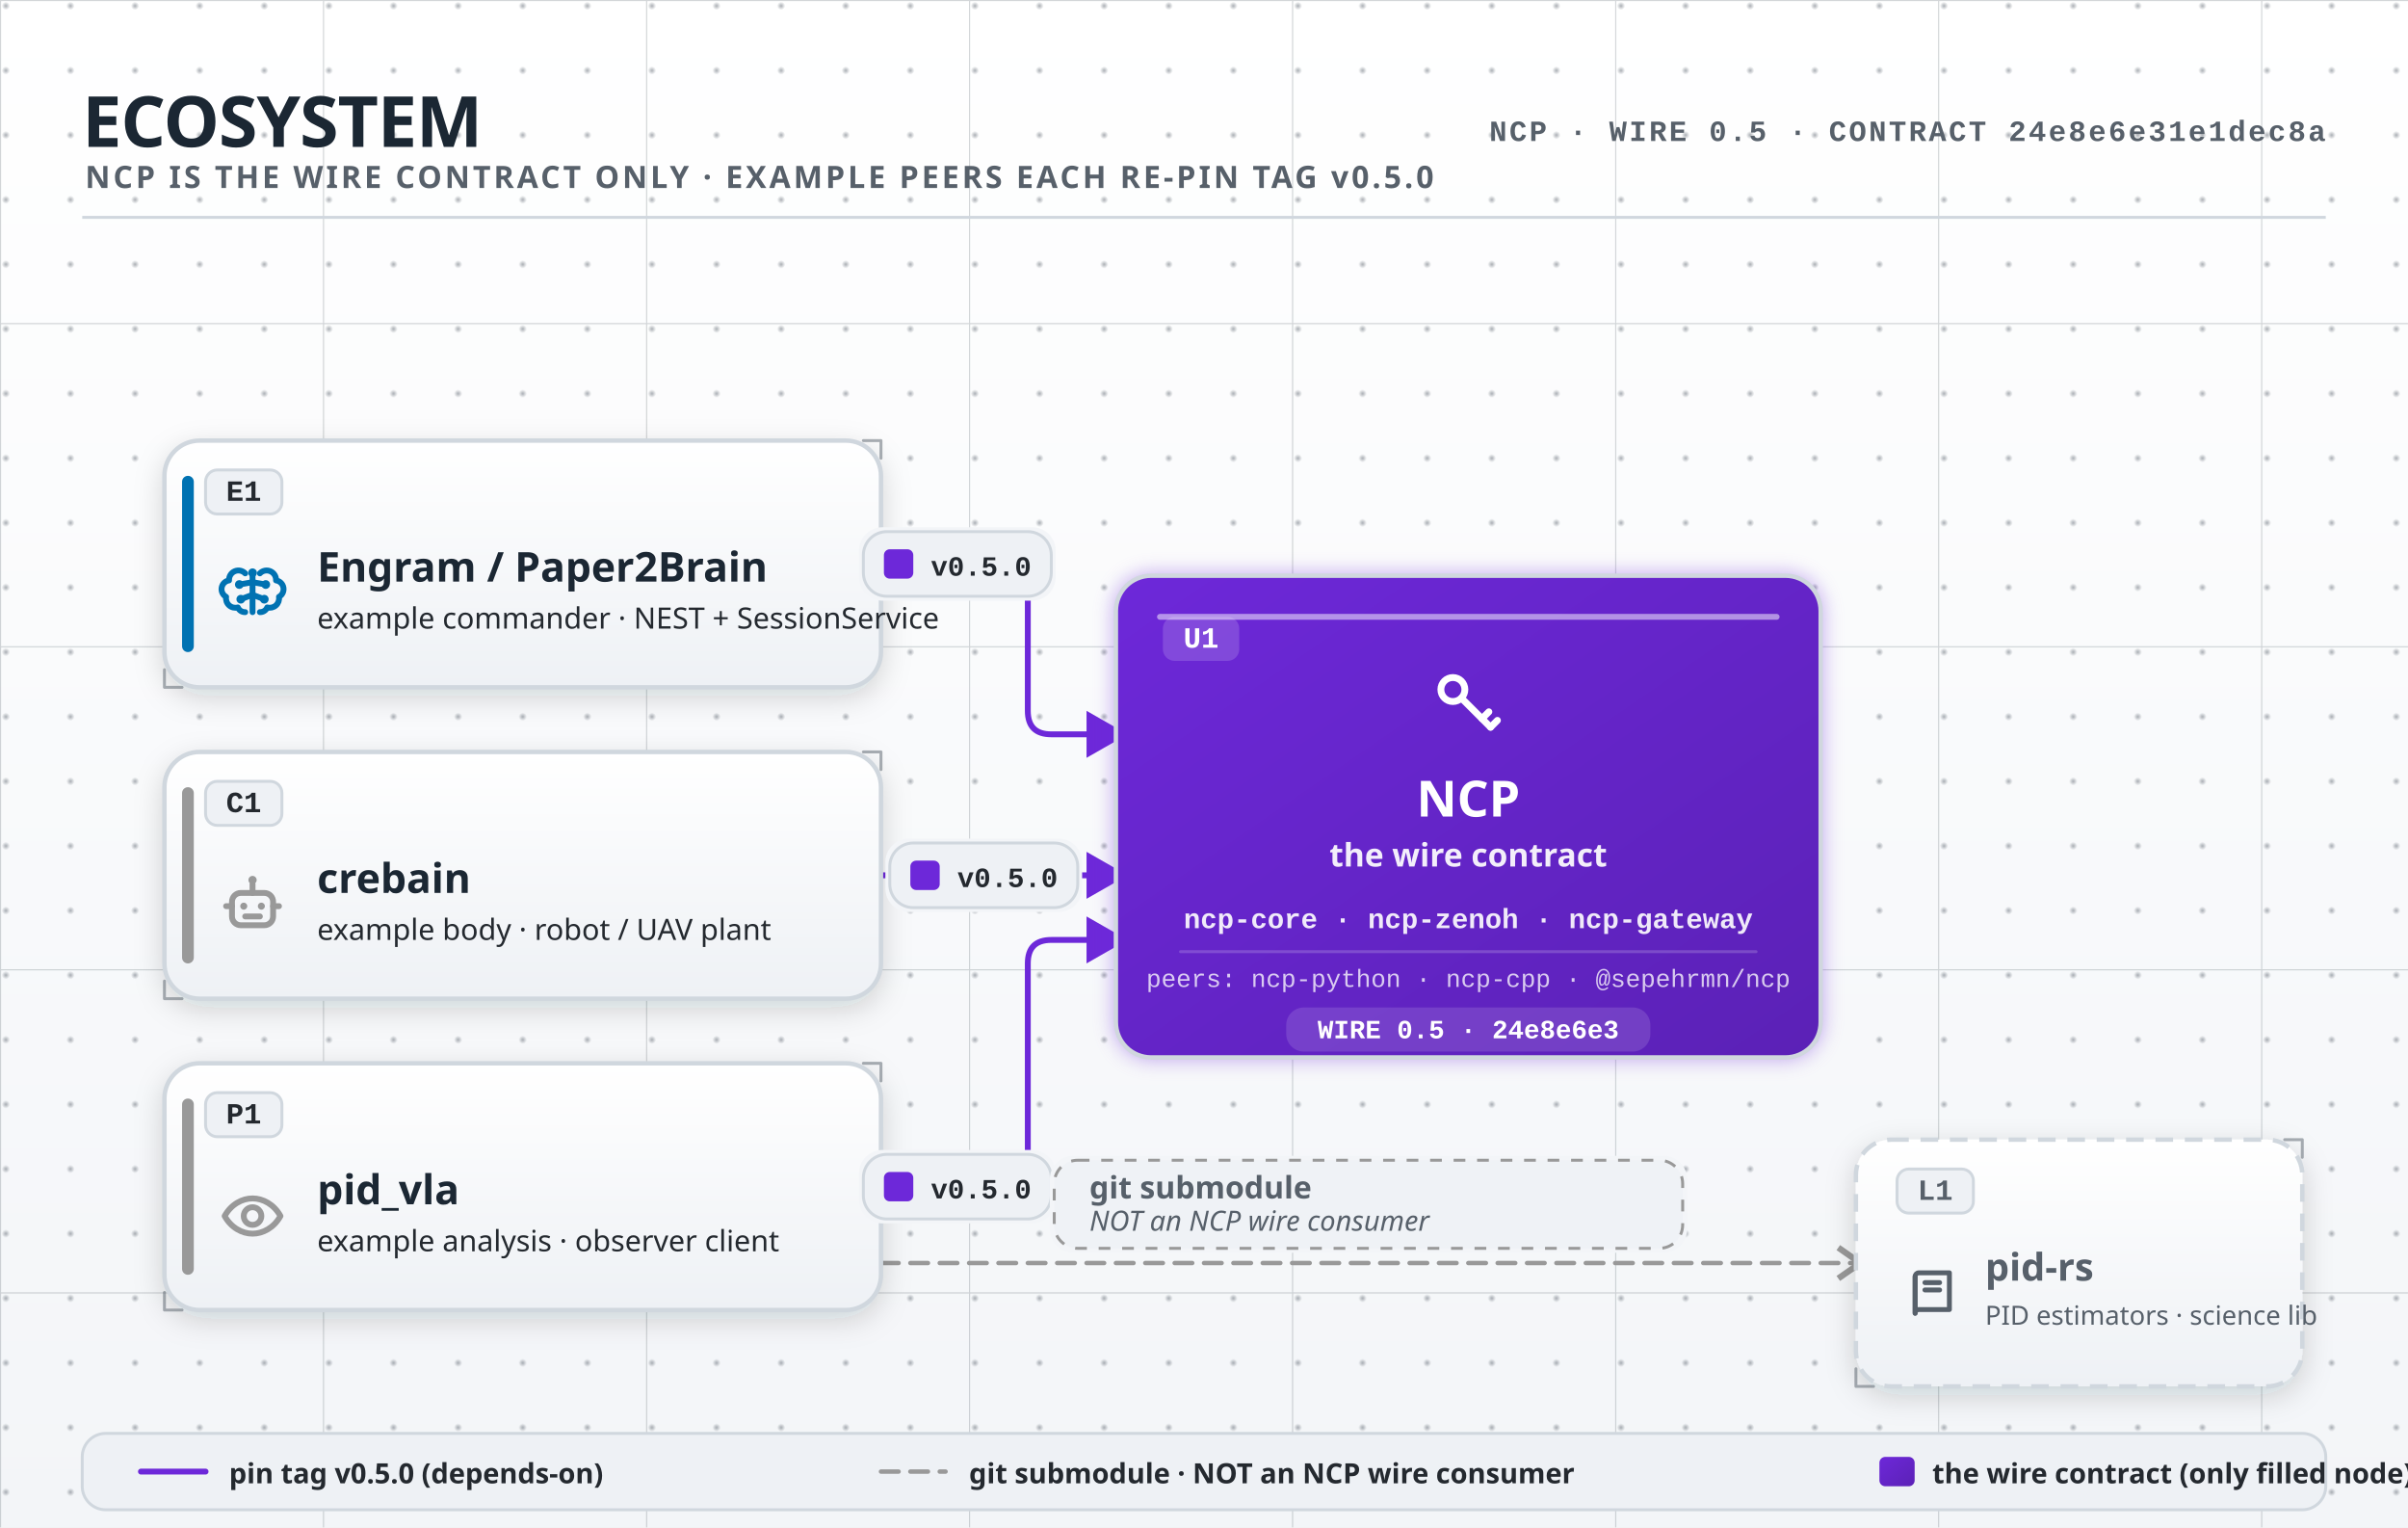
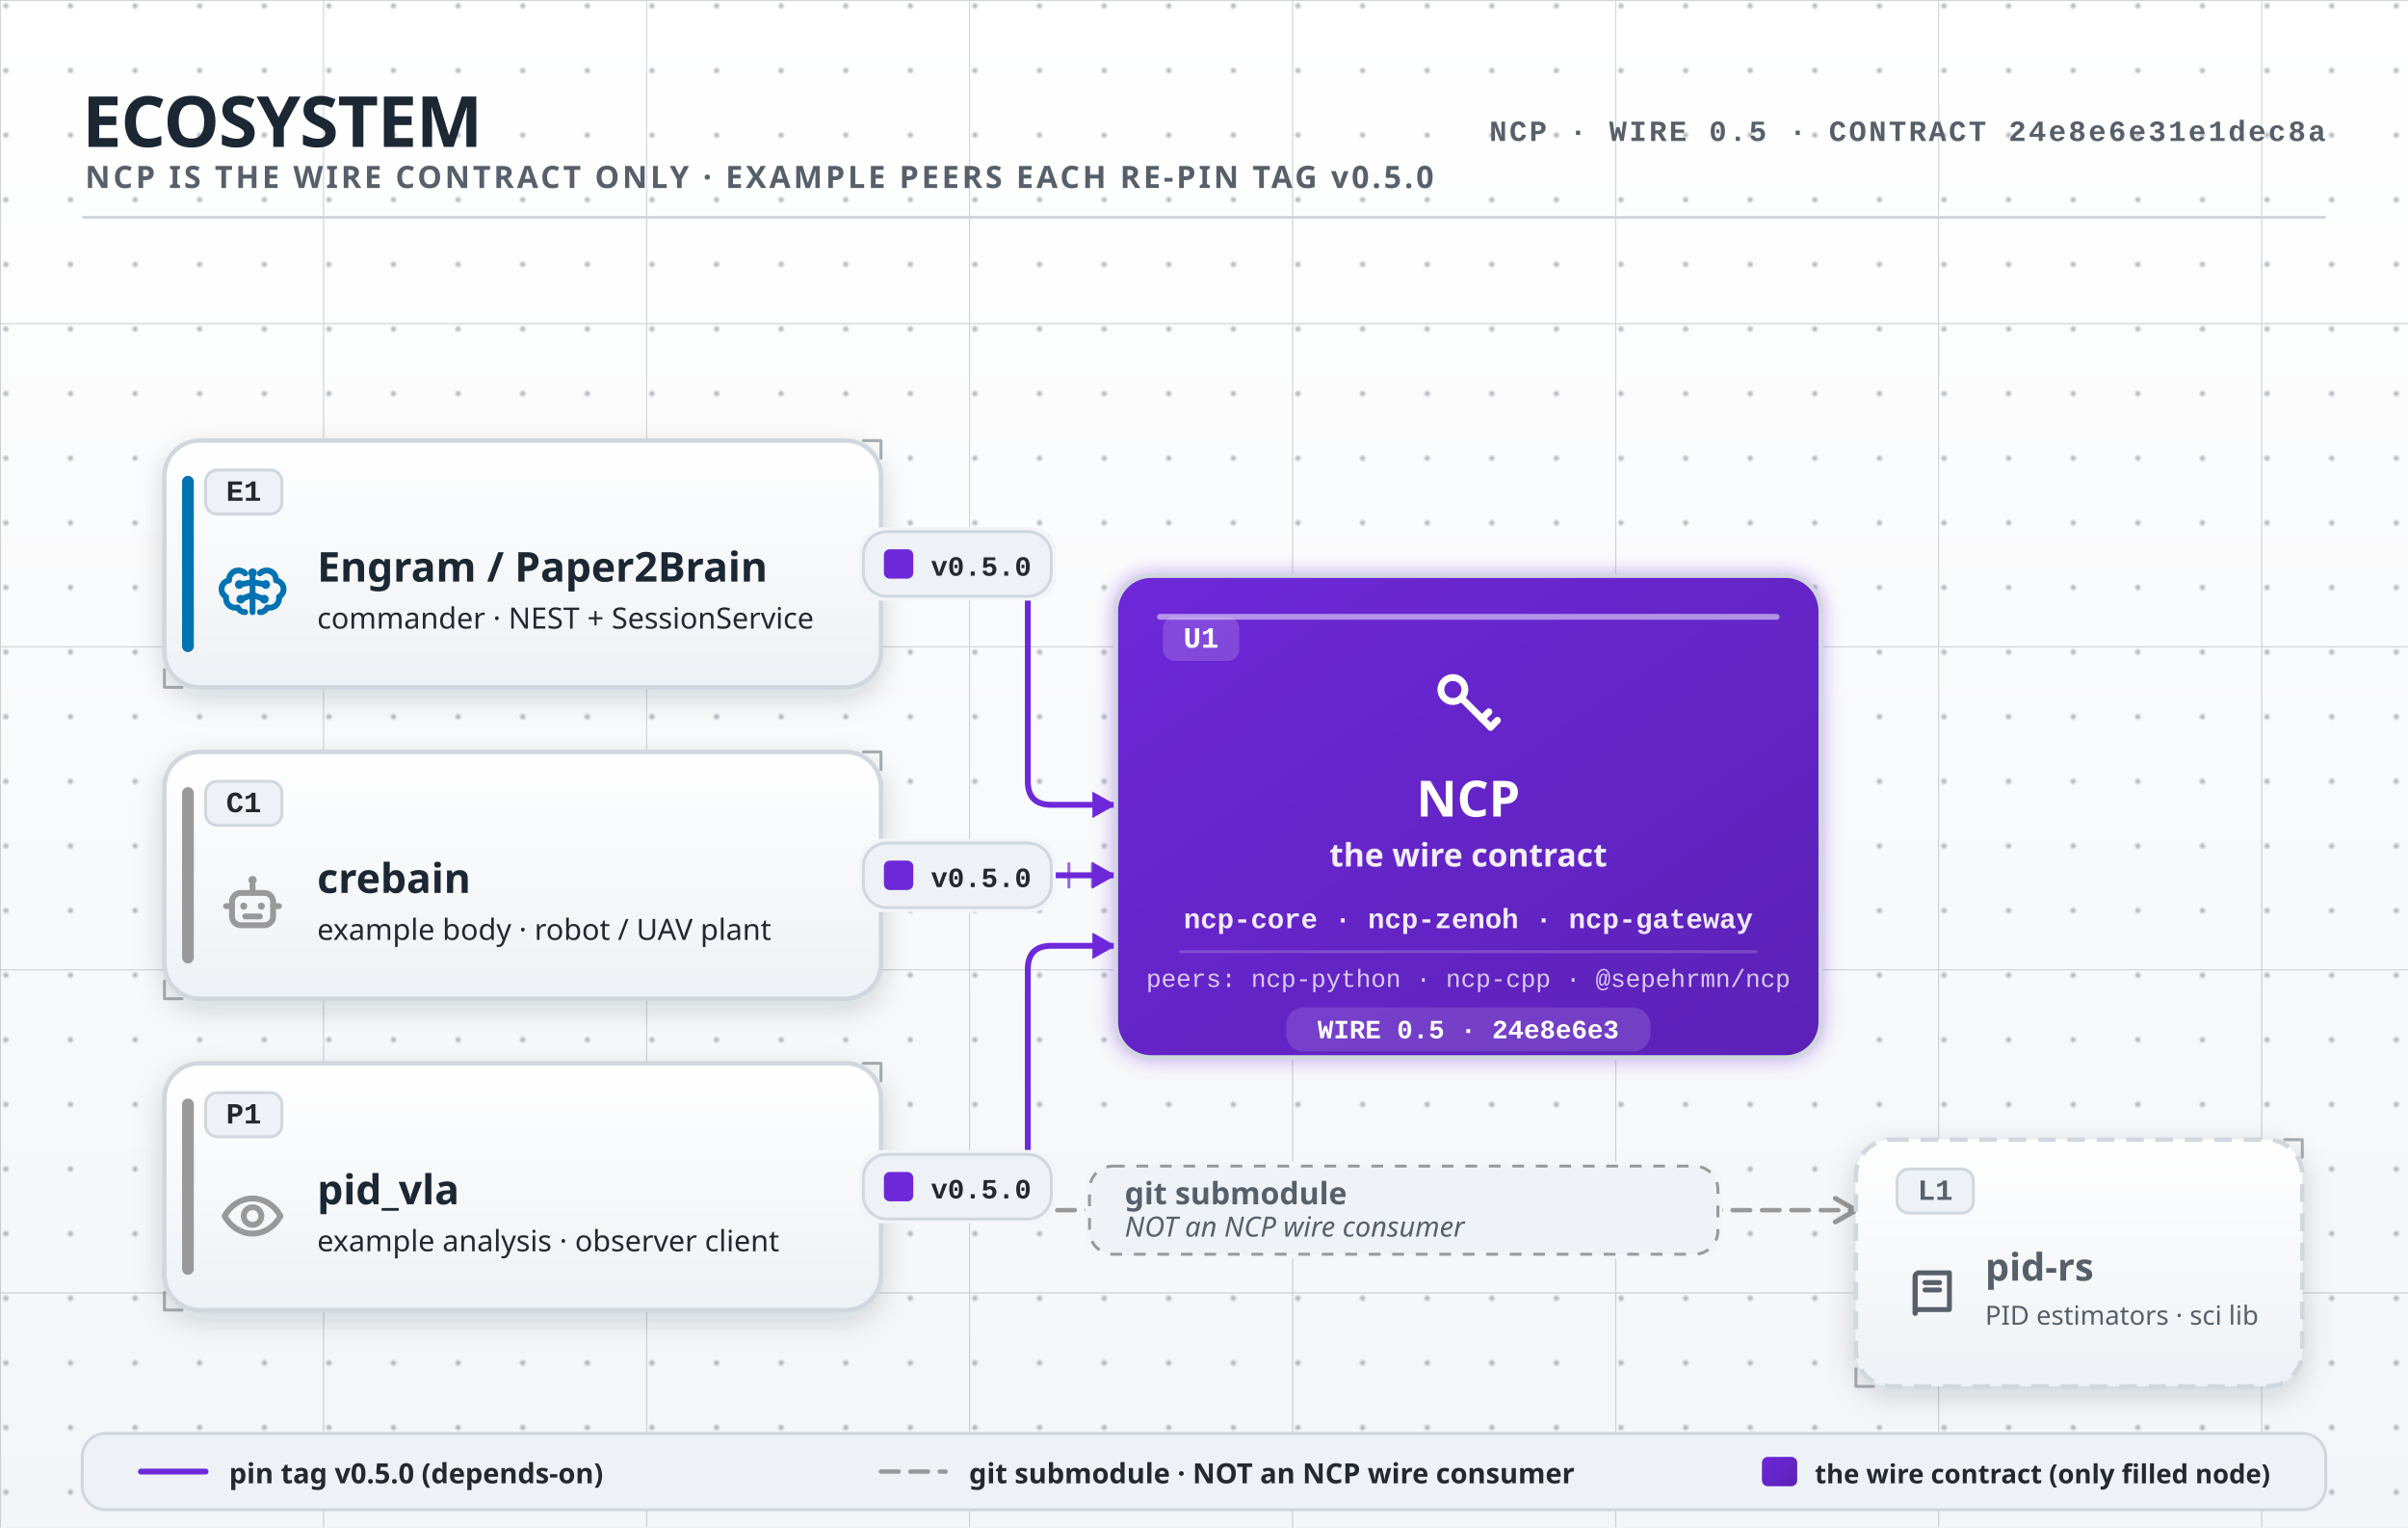
<svg xmlns="http://www.w3.org/2000/svg" width="820" height="520" viewBox="0 0 820 520" font-family="-apple-system, BlinkMacSystemFont, 'Segoe UI', 'Noto Sans', Helvetica, Arial, sans-serif" role="img">
  <defs>
    <linearGradient id="pageBg" x1="0" y1="0" x2="0" y2="1">
      <stop offset="0" stop-color="#ffffff" />
      <stop offset="1" stop-color="#f3f5f8" />
    </linearGradient>
    <linearGradient id="surface" x1="0" y1="0" x2="0" y2="1">
      <stop offset="0" stop-color="#ffffff" />
      <stop offset="1" stop-color="#eef1f5" />
    </linearGradient>
    <linearGradient id="busAction" x1="0" y1="0" x2="1" y2="0">
      <stop offset="0" stop-color="#D55E00" stop-opacity="1" />
      <stop offset="0.5" stop-color="#D55E00" stop-opacity="1" />
      <stop offset="1" stop-color="#b94f00" stop-opacity="1" />
    </linearGradient>
    <linearGradient id="contractHero" x1="0" y1="0" x2="1" y2="1">
      <stop offset="0" stop-color="#6D28D9" />
      <stop offset="1" stop-color="#5b21b6" />
    </linearGradient>
    <radialGradient id="gridDot" cx="0.5" cy="0.5" r="0.5">
      <stop offset="0" stop-color="#57606a" stop-opacity="0.5" />
      <stop offset="1" stop-color="#57606a" stop-opacity="0" />
    </radialGradient>
    <pattern id="grid" width="22" height="22" patternUnits="userSpaceOnUse">
      <circle cx="2" cy="2" r="1.4" fill="url(#gridDot)" />
    </pattern>
    <pattern id="gridMajor" width="110" height="110" patternUnits="userSpaceOnUse">
      <path d="M110 0H0V110" fill="none" stroke="#57606a" stroke-width="0.75" stroke-opacity="0.26" />
    </pattern>
    <filter id="soft" x="-40%" y="-40%" width="180%" height="180%" color-interpolation-filters="sRGB">
      <feDropShadow dx="0" dy="3" stdDeviation="5" flood-color="#1b2733" flood-opacity="0.18" />
    </filter>
    <filter id="halo" x="-60%" y="-60%" width="220%" height="220%" color-interpolation-filters="sRGB">
      <feGaussianBlur stdDeviation="3" />
    </filter>
    <filter id="glow" x="-90%" y="-90%" width="280%" height="280%" color-interpolation-filters="sRGB">
      <feGaussianBlur in="SourceAlpha" stdDeviation="3.4" result="b" />
      <feFlood flood-color="#D55E00" flood-opacity="0.4" />
      <feComposite in2="b" operator="in" result="g" />
      <feMerge>
        <feMergeNode in="g" />
        <feMergeNode in="SourceGraphic" />
      </feMerge>
    </filter>
-     <marker id="arrowAction" markerWidth="9" markerHeight="9" refX="5" refY="4" orient="auto">
-       <path d="M0,0 L7,4 L0,8 Z" fill="#D55E00" />
-     </marker>
-     <marker id="arrowControl" markerWidth="9" markerHeight="9" refX="5" refY="4" orient="auto">
-       <path d="M0,0 L7,4 L0,8 Z" fill="#0072B2" />
-     </marker>
-     <marker id="replyControl" markerWidth="9" markerHeight="9" refX="3" refY="4" orient="auto">
-       <path d="M7,0 L0,4 L7,8" fill="none" stroke="#0072B2" stroke-width="1.4" stroke-linejoin="round" />
-     </marker>
-     <marker id="arrowPercep" markerWidth="9" markerHeight="9" refX="5" refY="4" orient="auto">
-       <path d="M0,0 L7,4 L0,8 Z" fill="#56B4E9" />
-     </marker>
-     <marker id="tapObserve" markerWidth="10" markerHeight="10" refX="4.5" refY="4.5" orient="auto">
-       <circle cx="4.5" cy="4.5" r="3" fill="none" stroke="#999999" stroke-width="1.3" />
-     </marker>
-     <marker id="arrowContract" markerWidth="9" markerHeight="9" refX="5" refY="4" orient="auto">
-       <path d="M0,0 L7,4 L0,8 Z" fill="#6D28D9" />
-     </marker>
-     <marker id="submoduleArrow" markerWidth="10" markerHeight="10" refX="6" refY="4.5" orient="auto">
-       <path d="M2,1 L7,4.5 L2,8" fill="none" stroke="#999999" stroke-width="1.4" stroke-linejoin="round" />
-     </marker>
-     <marker id="arrowActive" markerWidth="9" markerHeight="9" refX="5" refY="4" orient="auto">
-       <path d="M0,0 L7,4 L0,8 Z" fill="#009E73" />
-     </marker>
-     <marker id="arrowEstop" markerWidth="9" markerHeight="9" refX="5" refY="4" orient="auto">
-       <path d="M0,0 L7,4 L0,8 Z" fill="#D55E00" />
-     </marker>
-     <marker id="arrowHold" markerWidth="9" markerHeight="9" refX="5" refY="4" orient="auto">
-       <path d="M0,0 L7,4 L0,8 Z" fill="#E69F00" />
-     </marker>
-     <marker id="arrowMut" markerWidth="9" markerHeight="9" refX="5" refY="4" orient="auto">
-       <path d="M0,0 L7,4 L0,8 Z" fill="#57606a" />
+     <marker id="arrowAction" markerUnits="userSpaceOnUse" markerWidth="12" markerHeight="12" refX="9" refY="5.5" orient="auto">
+       <path d="M1,1 L9,5.5 L1,10 Z" fill="#D55E00" />
+     </marker>
+     <marker id="arrowControl" markerUnits="userSpaceOnUse" markerWidth="12" markerHeight="12" refX="9" refY="5.5" orient="auto">
+       <path d="M1,1 L9,5.5 L1,10 Z" fill="#0072B2" />
+     </marker>
+     <marker id="replyControl" markerUnits="userSpaceOnUse" markerWidth="12" markerHeight="12" refX="9" refY="5.5" orient="auto">
+       <path d="M2,1.5 L9,5.5 L2,9.5" fill="none" stroke="#0072B2" stroke-width="1.7" stroke-linecap="round" stroke-linejoin="round" />
+     </marker>
+     <marker id="arrowPercep" markerUnits="userSpaceOnUse" markerWidth="12" markerHeight="12" refX="9" refY="5.5" orient="auto">
+       <path d="M1,1 L9,5.5 L1,10 Z" fill="#56B4E9" />
+     </marker>
+     <marker id="tapObserve" markerUnits="userSpaceOnUse" markerWidth="10" markerHeight="10" refX="5" refY="5" orient="auto">
+       <circle cx="5" cy="5" r="3.2" fill="none" stroke="#999999" stroke-width="1.5" />
+     </marker>
+     <marker id="arrowContract" markerUnits="userSpaceOnUse" markerWidth="12" markerHeight="12" refX="9" refY="5.5" orient="auto">
+       <path d="M1,1 L9,5.5 L1,10 Z" fill="#6D28D9" />
+     </marker>
+     <marker id="submoduleArrow" markerUnits="userSpaceOnUse" markerWidth="12" markerHeight="12" refX="9" refY="5.5" orient="auto">
+       <path d="M2,1.5 L9,5.5 L2,9.5" fill="none" stroke="#999999" stroke-width="1.7" stroke-linecap="round" stroke-linejoin="round" />
+     </marker>
+     <marker id="arrowActive" markerUnits="userSpaceOnUse" markerWidth="12" markerHeight="12" refX="9" refY="5.5" orient="auto">
+       <path d="M1,1 L9,5.5 L1,10 Z" fill="#009E73" />
+     </marker>
+     <marker id="arrowEstop" markerUnits="userSpaceOnUse" markerWidth="12" markerHeight="12" refX="9" refY="5.5" orient="auto">
+       <path d="M1,1 L9,5.5 L1,10 Z" fill="#D55E00" stroke="#ffd9c2" stroke-width="0.6" />
+     </marker>
+     <marker id="arrowHold" markerUnits="userSpaceOnUse" markerWidth="12" markerHeight="12" refX="9" refY="5.5" orient="auto">
+       <path d="M1,1 L9,5.5 L1,10 Z" fill="#E69F00" />
+     </marker>
+     <marker id="arrowMut" markerUnits="userSpaceOnUse" markerWidth="12" markerHeight="12" refX="9" refY="5.5" orient="auto">
+       <path d="M1,1 L9,5.5 L1,10 Z" fill="#57606a" />
+     </marker>
+     <marker id="arrowConfig" markerUnits="userSpaceOnUse" markerWidth="12" markerHeight="12" refX="9" refY="5.5" orient="auto">
+       <path d="M1,1 L9,5.5 L1,10 Z" fill="#CC79A7" />
    </marker>
    <filter id="glowContract" x="-90%" y="-90%" width="280%" height="280%" color-interpolation-filters="sRGB">
      <feGaussianBlur in="SourceAlpha" stdDeviation="3.4" result="b" />
      <feFlood flood-color="#6D28D9" flood-opacity="0.4" />
      <feComposite in2="b" operator="in" result="g" />
      <feMerge>
        <feMergeNode in="g" />
        <feMergeNode in="SourceGraphic" />
      </feMerge>
    </filter>
    <filter id="glowActive" x="-90%" y="-90%" width="280%" height="280%" color-interpolation-filters="sRGB">
      <feGaussianBlur in="SourceAlpha" stdDeviation="3.4" result="b" />
      <feFlood flood-color="#009E73" flood-opacity="0.4" />
      <feComposite in2="b" operator="in" result="g" />
      <feMerge>
        <feMergeNode in="g" />
        <feMergeNode in="SourceGraphic" />
      </feMerge>
    </filter>
  </defs>
  <rect x="0" y="0" width="820" height="520" rx="0" fill="url(#pageBg)" />
  <rect x="0" y="0" width="820" height="520" rx="0" fill="url(#gridMajor)" />
  <rect x="0" y="0" width="820" height="520" rx="0" fill="url(#grid)" />
  <text x="28" y="50" font-family="-apple-system, BlinkMacSystemFont, 'Segoe UI', 'Noto Sans', Helvetica, Arial, sans-serif" font-size="24" font-weight="800" font-style="normal" fill="#1b2733" text-anchor="start" letter-spacing="-0.3" text-rendering="geometricPrecision">ECOSYSTEM</text>
  <text x="29" y="64" font-family="-apple-system, BlinkMacSystemFont, 'Segoe UI', 'Noto Sans', Helvetica, Arial, sans-serif" font-size="10.5" font-weight="600" font-style="normal" fill="#57606a" text-anchor="start" letter-spacing="1.0" text-rendering="geometricPrecision">NCP IS THE WIRE CONTRACT ONLY  ·  EXAMPLE PEERS EACH RE-PIN TAG v0.5.0</text>
  <line x1="28" y1="74" x2="792" y2="74" stroke="#d0d7de" stroke-width="1" stroke-linecap="butt" />
  <text x="792" y="48" font-family="ui-monospace, SFMono-Regular, 'SF Mono', Menlo, Consolas, 'Liberation Mono', monospace" font-size="10" font-weight="600" font-style="normal" fill="#57606a" text-anchor="end" letter-spacing="0.8" text-rendering="geometricPrecision">NCP · WIRE 0.5 · CONTRACT 24e8e6e31e1dec8a</text>
-   <path d="M300,192 L342,192 Q350,192 350,200 L350,242 Q350,250 358,250 L380,250" fill="none" stroke="#6D28D9" stroke-width="2" stroke-linecap="round" stroke-linejoin="round" marker-end="url(#arrowContract)" />
+   <path d="M300,192 L342,192 Q350,192 350,200 L350,266 Q350,274 358,274 L380,274" fill="none" stroke="#6D28D9" stroke-width="2" stroke-linecap="round" stroke-linejoin="round" marker-end="url(#arrowContract)" />
  <path d="M300,298 L380,298" fill="none" stroke="#6D28D9" stroke-width="2" stroke-linecap="round" stroke-linejoin="round" marker-end="url(#arrowContract)" />
-   <path d="M300,404 L342,404 Q350,404 350,396 L350,328 Q350,320 358,320 L380,320" fill="none" stroke="#6D28D9" stroke-width="2" stroke-linecap="round" stroke-linejoin="round" marker-end="url(#arrowContract)" />
-   <line x1="318" y1="294" x2="318" y2="302" stroke="#6D28D9" stroke-width="1" stroke-linecap="round" stroke-opacity="0.7" />
-   <line x1="348" y1="294" x2="348" y2="302" stroke="#6D28D9" stroke-width="1" stroke-linecap="round" stroke-opacity="0.7" />
-   <path d="M300,430 L632,430" fill="none" stroke="#999999" stroke-width="1.5" stroke-linecap="round" stroke-linejoin="round" stroke-dasharray="6 4" marker-end="url(#submoduleArrow)" />
+   <path d="M300,404 L342,404 Q350,404 350,396 L350,330 Q350,322 358,322 L380,322" fill="none" stroke="#6D28D9" stroke-width="2" stroke-linecap="round" stroke-linejoin="round" marker-end="url(#arrowContract)" />
+   <line x1="364" y1="294" x2="364" y2="302" stroke="#6D28D9" stroke-width="1" stroke-linecap="round" stroke-opacity="0.7" />
+   <line x1="372" y1="294" x2="372" y2="302" stroke="#6D28D9" stroke-width="1" stroke-linecap="round" stroke-opacity="0.7" />
+   <path d="M300,412 L632,412" fill="none" stroke="#999999" stroke-width="1.5" stroke-linecap="round" stroke-linejoin="round" stroke-dasharray="6 4" marker-end="url(#submoduleArrow)" />
  <rect x="56" y="150" width="244" height="84" rx="12" fill="url(#surface)" filter="url(#soft)" />
  <rect x="56" y="150" width="244" height="84" rx="12" fill="none" stroke="#d0d7de" stroke-width="1.5" />
  <rect x="62" y="162" width="4" height="60" rx="2" fill="#0072B2" />
  <path d="M294,150 L300,150 L300,156" fill="none" stroke="#57606a" stroke-width="1" stroke-linecap="round" stroke-linejoin="round" stroke-opacity="0.5" />
  <path d="M56,228 L56,234 L62,234" fill="none" stroke="#57606a" stroke-width="1" stroke-linecap="round" stroke-linejoin="round" stroke-opacity="0.5" />
  <rect x="70" y="160" width="26" height="15" rx="4" fill="#eef1f5" stroke="#d0d7de" stroke-width="1" />
  <text x="83" y="170.5" font-family="ui-monospace, SFMono-Regular, 'SF Mono', Menlo, Consolas, 'Liberation Mono', monospace" font-size="10" font-weight="700" font-style="normal" fill="#24292f" text-anchor="middle" text-rendering="geometricPrecision">E1</text>
  <g transform="translate(74,190) scale(1)" fill="none" stroke="#0072B2" stroke-width="2" stroke-linecap="round" stroke-linejoin="round">
    <path d="M9.5 5.2A3.2 3.2 0 0 0 4 7.6a3 3 0 0 0-1 5.6a3.2 3.2 0 0 0 4 3.6a2.6 2.6 0 0 0 2.5 1.6" />
    <path d="M14.5 5.2A3.2 3.2 0 0 1 20 7.6a3 3 0 0 1 1 5.6a3.2 3.2 0 0 1-4 3.6a2.6 2.6 0 0 1-2.5 1.6" />
    <path d="M12 5v13.4" />
    <circle cx="12" cy="5" r="0.5" fill="#0072B2" stroke="#0072B2" />
    <circle cx="7.5" cy="9" r="0.5" fill="#0072B2" stroke="#0072B2" />
    <circle cx="16.5" cy="9" r="0.5" fill="#0072B2" stroke="#0072B2" />
    <circle cx="8" cy="14" r="0.5" fill="#0072B2" stroke="#0072B2" />
    <circle cx="16" cy="14" r="0.5" fill="#0072B2" stroke="#0072B2" />
    <path d="M12 8.2 7.5 9M12 8.2 16.5 9M12 12.5 8 14M12 12.5 16 14" />
  </g>
  <text x="108" y="198" font-family="-apple-system, BlinkMacSystemFont, 'Segoe UI', 'Noto Sans', Helvetica, Arial, sans-serif" font-size="14" font-weight="700" font-style="normal" fill="#1b2733" text-anchor="start" text-rendering="geometricPrecision">Engram / Paper2Brain</text>
-   <text x="108" y="214" font-family="-apple-system, BlinkMacSystemFont, 'Segoe UI', 'Noto Sans', Helvetica, Arial, sans-serif" font-size="10" font-weight="500" font-style="normal" fill="#24292f" text-anchor="start" text-rendering="geometricPrecision">example commander · NEST + SessionService</text>
+   <text x="108" y="214" font-family="-apple-system, BlinkMacSystemFont, 'Segoe UI', 'Noto Sans', Helvetica, Arial, sans-serif" font-size="10" font-weight="500" font-style="normal" fill="#24292f" text-anchor="start" text-rendering="geometricPrecision">commander · NEST + SessionService</text>
  <rect x="56" y="256" width="244" height="84" rx="12" fill="url(#surface)" filter="url(#soft)" />
  <rect x="56" y="256" width="244" height="84" rx="12" fill="none" stroke="#d0d7de" stroke-width="1.5" />
  <rect x="62" y="268" width="4" height="60" rx="2" fill="#999999" />
  <path d="M294,256 L300,256 L300,262" fill="none" stroke="#57606a" stroke-width="1" stroke-linecap="round" stroke-linejoin="round" stroke-opacity="0.5" />
  <path d="M56,334 L56,340 L62,340" fill="none" stroke="#57606a" stroke-width="1" stroke-linecap="round" stroke-linejoin="round" stroke-opacity="0.5" />
  <rect x="70" y="266" width="26" height="15" rx="4" fill="#eef1f5" stroke="#d0d7de" stroke-width="1" />
  <text x="83" y="276.5" font-family="ui-monospace, SFMono-Regular, 'SF Mono', Menlo, Consolas, 'Liberation Mono', monospace" font-size="10" font-weight="700" font-style="normal" fill="#24292f" text-anchor="middle" text-rendering="geometricPrecision">C1</text>
  <g transform="translate(74,296) scale(1)" fill="none" stroke="#999999" stroke-width="2" stroke-linecap="round" stroke-linejoin="round">
    <rect x="5" y="8" width="14" height="11" rx="3" />
    <path d="M12 8V5" />
    <circle cx="12" cy="3.6" r="1.4" fill="#999999" stroke="none" />
    <circle cx="9" cy="12.5" r="1.2" fill="#999999" stroke="none" />
    <circle cx="15" cy="12.5" r="1.2" fill="#999999" stroke="none" />
    <path d="M9.5 16h5" />
    <path d="M5 12.5H3M19 12.5h2" />
  </g>
  <text x="108" y="304" font-family="-apple-system, BlinkMacSystemFont, 'Segoe UI', 'Noto Sans', Helvetica, Arial, sans-serif" font-size="14" font-weight="700" font-style="normal" fill="#1b2733" text-anchor="start" text-rendering="geometricPrecision">crebain</text>
  <text x="108" y="320" font-family="-apple-system, BlinkMacSystemFont, 'Segoe UI', 'Noto Sans', Helvetica, Arial, sans-serif" font-size="10" font-weight="500" font-style="normal" fill="#24292f" text-anchor="start" text-rendering="geometricPrecision">example body · robot / UAV plant</text>
  <rect x="56" y="362" width="244" height="84" rx="12" fill="url(#surface)" filter="url(#soft)" />
  <rect x="56" y="362" width="244" height="84" rx="12" fill="none" stroke="#d0d7de" stroke-width="1.5" />
  <rect x="62" y="374" width="4" height="60" rx="2" fill="#999999" />
  <path d="M294,362 L300,362 L300,368" fill="none" stroke="#57606a" stroke-width="1" stroke-linecap="round" stroke-linejoin="round" stroke-opacity="0.5" />
  <path d="M56,440 L56,446 L62,446" fill="none" stroke="#57606a" stroke-width="1" stroke-linecap="round" stroke-linejoin="round" stroke-opacity="0.5" />
  <rect x="70" y="372" width="26" height="15" rx="4" fill="#eef1f5" stroke="#d0d7de" stroke-width="1" />
  <text x="83" y="382.5" font-family="ui-monospace, SFMono-Regular, 'SF Mono', Menlo, Consolas, 'Liberation Mono', monospace" font-size="10" font-weight="700" font-style="normal" fill="#24292f" text-anchor="middle" text-rendering="geometricPrecision">P1</text>
  <g transform="translate(74,402) scale(1)" fill="none" stroke="#999999" stroke-width="2" stroke-linecap="round" stroke-linejoin="round">
    <path d="M2.5 12c2.2-4 6-6 9.5-6s7.3 2 9.5 6c-2.2 4-6 6-9.5 6s-7.3-2-9.5-6Z" />
    <circle cx="12" cy="12" r="3" />
  </g>
  <text x="108" y="410" font-family="-apple-system, BlinkMacSystemFont, 'Segoe UI', 'Noto Sans', Helvetica, Arial, sans-serif" font-size="14" font-weight="700" font-style="normal" fill="#1b2733" text-anchor="start" text-rendering="geometricPrecision">pid_vla</text>
  <text x="108" y="426" font-family="-apple-system, BlinkMacSystemFont, 'Segoe UI', 'Noto Sans', Helvetica, Arial, sans-serif" font-size="10" font-weight="500" font-style="normal" fill="#24292f" text-anchor="start" text-rendering="geometricPrecision">example analysis · observer client</text>
  <rect x="380" y="196" width="240" height="164" rx="12" fill="url(#contractHero)" stroke="#d0d7de" stroke-width="1.5" filter="url(#glowContract)" />
  <rect x="394" y="209" width="212" height="2" rx="1" fill="#ffffff" fill-opacity="0.5" />
  <rect x="396" y="210" width="26" height="15" rx="4" fill="#ffffff" fill-opacity="0.16" />
  <text x="409" y="220.5" font-family="ui-monospace, SFMono-Regular, 'SF Mono', Menlo, Consolas, 'Liberation Mono', monospace" font-size="10" font-weight="700" font-style="normal" fill="#ffffff" text-anchor="middle" text-rendering="geometricPrecision">U1</text>
  <g transform="translate(486.0,226) scale(1.1667)" fill="none" stroke="#ffffff" stroke-width="2" stroke-linecap="round" stroke-linejoin="round">
    <circle cx="7.5" cy="7.5" r="3.5" />
    <path d="M10 10l8.5 8.5" />
    <path d="M16 16l2-2M18.5 18.5l2-2" />
  </g>
  <text x="500.0" y="278" font-family="-apple-system, BlinkMacSystemFont, 'Segoe UI', 'Noto Sans', Helvetica, Arial, sans-serif" font-size="17" font-weight="800" font-style="normal" fill="#ffffff" text-anchor="middle" text-rendering="geometricPrecision">NCP</text>
  <text x="500.0" y="295" font-family="-apple-system, BlinkMacSystemFont, 'Segoe UI', 'Noto Sans', Helvetica, Arial, sans-serif" font-size="11" font-weight="600" font-style="normal" fill="#ffffff" fill-opacity="0.92" text-anchor="middle" text-rendering="geometricPrecision">the wire contract</text>
  <text x="500.0" y="316" font-family="ui-monospace, SFMono-Regular, 'SF Mono', Menlo, Consolas, 'Liberation Mono', monospace" font-size="9.5" font-weight="600" font-style="normal" fill="#ffffff" fill-opacity="0.9" text-anchor="middle" text-rendering="geometricPrecision">ncp-core · ncp-zenoh · ncp-gateway</text>
  <line x1="402" y1="324" x2="598" y2="324" stroke="#ffffff" stroke-width="1" stroke-linecap="round" stroke-opacity="0.18" />
  <text x="500.0" y="336" font-family="ui-monospace, SFMono-Regular, 'SF Mono', Menlo, Consolas, 'Liberation Mono', monospace" font-size="8.5" font-weight="500" font-style="normal" fill="#ffffff" fill-opacity="0.76" text-anchor="middle" text-rendering="geometricPrecision">peers: ncp-python · ncp-cpp · @sepehrmn/ncp</text>
  <rect x="438.0" y="343" width="124" height="15" rx="6" fill="#ffffff" fill-opacity="0.13" />
  <text x="500.0" y="353.5" font-family="ui-monospace, SFMono-Regular, 'SF Mono', Menlo, Consolas, 'Liberation Mono', monospace" font-size="9" font-weight="700" font-style="normal" fill="#ffffff" text-anchor="middle" text-rendering="geometricPrecision">WIRE 0.5 · 24e8e6e3</text>
  <rect x="632" y="388" width="152" height="84" rx="12" fill="url(#surface)" filter="url(#soft)" />
  <rect x="632" y="388" width="152" height="84" rx="12" fill="none" stroke="#d0d7de" stroke-width="1.5" stroke-dasharray="6 4" />
  <path d="M778,388 L784,388 L784,394" fill="none" stroke="#57606a" stroke-width="1" stroke-linecap="round" stroke-linejoin="round" stroke-opacity="0.5" />
  <path d="M632,466 L632,472 L638,472" fill="none" stroke="#57606a" stroke-width="1" stroke-linecap="round" stroke-linejoin="round" stroke-opacity="0.5" />
  <rect x="646" y="398" width="26" height="15" rx="4" fill="#eef1f5" stroke="#d0d7de" stroke-width="1" />
  <text x="659" y="408.5" font-family="ui-monospace, SFMono-Regular, 'SF Mono', Menlo, Consolas, 'Liberation Mono', monospace" font-size="10" font-weight="700" font-style="normal" fill="#57606a" text-anchor="middle" text-rendering="geometricPrecision">L1</text>
  <g transform="translate(648,430) scale(0.8333)" fill="none" stroke="#57606a" stroke-width="2" stroke-linecap="round" stroke-linejoin="round">
    <path d="M5 5.5A1.5 1.5 0 0 1 6.5 4H19v15H6.5A1.5 1.5 0 0 0 5 20.5Z" />
    <path d="M5 5.5v15" />
    <path d="M9 8h6M9 11h6" />
  </g>
  <text x="676" y="436" font-family="-apple-system, BlinkMacSystemFont, 'Segoe UI', 'Noto Sans', Helvetica, Arial, sans-serif" font-size="13" font-weight="700" font-style="normal" fill="#57606a" text-anchor="start" text-rendering="geometricPrecision">pid-rs</text>
-   <text x="676" y="451" font-family="-apple-system, BlinkMacSystemFont, 'Segoe UI', 'Noto Sans', Helvetica, Arial, sans-serif" font-size="9" font-weight="500" font-style="normal" fill="#57606a" text-anchor="start" text-rendering="geometricPrecision">PID estimators · science lib</text>
+   <text x="676" y="451" font-family="-apple-system, BlinkMacSystemFont, 'Segoe UI', 'Noto Sans', Helvetica, Arial, sans-serif" font-size="9" font-weight="500" font-style="normal" fill="#57606a" text-anchor="start" text-rendering="geometricPrecision">PID estimators · sci lib</text>
  <rect x="292.5" y="179.5" width="67" height="25" rx="8" fill="#f3f5f8" />
  <rect x="294.0" y="181.0" width="64" height="22" rx="8" fill="#eef1f5" stroke="#d0d7de" stroke-width="1" />
  <rect x="301.0" y="187.0" width="10" height="10" rx="2" fill="#6D28D9" />
  <text x="317.0" y="196.0" font-family="ui-monospace, SFMono-Regular, 'SF Mono', Menlo, Consolas, 'Liberation Mono', monospace" font-size="9.5" font-weight="700" font-style="normal" fill="#24292f" text-anchor="start" text-rendering="geometricPrecision">v0.5.0</text>
-   <rect x="301.5" y="285.5" width="67" height="25" rx="8" fill="#f3f5f8" />
-   <rect x="303.0" y="287.0" width="64" height="22" rx="8" fill="#eef1f5" stroke="#d0d7de" stroke-width="1" />
-   <rect x="310.0" y="293.0" width="10" height="10" rx="2" fill="#6D28D9" />
-   <text x="326.0" y="302.0" font-family="ui-monospace, SFMono-Regular, 'SF Mono', Menlo, Consolas, 'Liberation Mono', monospace" font-size="9.5" font-weight="700" font-style="normal" fill="#24292f" text-anchor="start" text-rendering="geometricPrecision">v0.5.0</text>
+   <rect x="292.5" y="285.5" width="67" height="25" rx="8" fill="#f3f5f8" />
+   <rect x="294.0" y="287.0" width="64" height="22" rx="8" fill="#eef1f5" stroke="#d0d7de" stroke-width="1" />
+   <rect x="301.0" y="293.0" width="10" height="10" rx="2" fill="#6D28D9" />
+   <text x="317.0" y="302.0" font-family="ui-monospace, SFMono-Regular, 'SF Mono', Menlo, Consolas, 'Liberation Mono', monospace" font-size="9.5" font-weight="700" font-style="normal" fill="#24292f" text-anchor="start" text-rendering="geometricPrecision">v0.5.0</text>
  <rect x="292.5" y="391.5" width="67" height="25" rx="8" fill="#f3f5f8" />
  <rect x="294.0" y="393.0" width="64" height="22" rx="8" fill="#eef1f5" stroke="#d0d7de" stroke-width="1" />
  <rect x="301.0" y="399.0" width="10" height="10" rx="2" fill="#6D28D9" />
  <text x="317.0" y="408.0" font-family="ui-monospace, SFMono-Regular, 'SF Mono', Menlo, Consolas, 'Liberation Mono', monospace" font-size="9.5" font-weight="700" font-style="normal" fill="#24292f" text-anchor="start" text-rendering="geometricPrecision">v0.5.0</text>
-   <rect x="357.5" y="393.5" width="217" height="33" rx="8" fill="#f3f5f8" />
-   <rect x="359.0" y="395.0" width="214" height="30" rx="8" fill="#eef1f5" stroke="#999999" stroke-width="1" stroke-dasharray="4 4" fill-opacity="0.85" />
-   <text x="371.0" y="408.0" font-family="-apple-system, BlinkMacSystemFont, 'Segoe UI', 'Noto Sans', Helvetica, Arial, sans-serif" font-size="10.5" font-weight="700" font-style="normal" fill="#57606a" text-anchor="start" text-rendering="geometricPrecision">git submodule</text>
-   <text x="371.0" y="419.0" font-family="-apple-system, BlinkMacSystemFont, 'Segoe UI', 'Noto Sans', Helvetica, Arial, sans-serif" font-size="9.5" font-weight="500" font-style="italic" fill="#57606a" text-anchor="start" text-rendering="geometricPrecision">NOT an NCP wire consumer</text>
+   <rect x="369.5" y="395.5" width="217" height="33" rx="8" fill="#f3f5f8" />
+   <rect x="371.0" y="397.0" width="214" height="30" rx="8" fill="#eef1f5" stroke="#999999" stroke-width="1" stroke-dasharray="4 4" fill-opacity="0.85" />
+   <text x="383.0" y="410.0" font-family="-apple-system, BlinkMacSystemFont, 'Segoe UI', 'Noto Sans', Helvetica, Arial, sans-serif" font-size="10.5" font-weight="700" font-style="normal" fill="#57606a" text-anchor="start" text-rendering="geometricPrecision">git submodule</text>
+   <text x="383.0" y="421.0" font-family="-apple-system, BlinkMacSystemFont, 'Segoe UI', 'Noto Sans', Helvetica, Arial, sans-serif" font-size="9.5" font-weight="500" font-style="italic" fill="#57606a" text-anchor="start" text-rendering="geometricPrecision">NOT an NCP wire consumer</text>
  <rect x="28" y="488" width="764" height="26" rx="8" fill="#eef1f5" stroke="#d0d7de" stroke-width="1" />
  <line x1="48" y1="501" x2="70" y2="501" stroke="#6D28D9" stroke-width="2" stroke-linecap="round" />
  <text x="78" y="505" font-family="-apple-system, BlinkMacSystemFont, 'Segoe UI', 'Noto Sans', Helvetica, Arial, sans-serif" font-size="9.5" font-weight="600" font-style="normal" fill="#24292f" text-anchor="start" text-rendering="geometricPrecision">pin tag v0.5.0 (depends-on)</text>
  <line x1="300" y1="501" x2="322" y2="501" stroke="#999999" stroke-width="1.5" stroke-linecap="round" stroke-dasharray="6 4" />
  <text x="330" y="505" font-family="-apple-system, BlinkMacSystemFont, 'Segoe UI', 'Noto Sans', Helvetica, Arial, sans-serif" font-size="9.5" font-weight="600" font-style="normal" fill="#24292f" text-anchor="start" text-rendering="geometricPrecision">git submodule · NOT an NCP wire consumer</text>
-   <rect x="640" y="496" width="12" height="10" rx="2" fill="url(#contractHero)" />
-   <text x="658" y="505" font-family="-apple-system, BlinkMacSystemFont, 'Segoe UI', 'Noto Sans', Helvetica, Arial, sans-serif" font-size="9.5" font-weight="600" font-style="normal" fill="#24292f" text-anchor="start" text-rendering="geometricPrecision">the wire contract (only filled node)</text>
+   <rect x="600" y="496" width="12" height="10" rx="2" fill="url(#contractHero)" />
+   <text x="618" y="505" font-family="-apple-system, BlinkMacSystemFont, 'Segoe UI', 'Noto Sans', Helvetica, Arial, sans-serif" font-size="9" font-weight="600" font-style="normal" fill="#24292f" text-anchor="start" text-rendering="geometricPrecision">the wire contract (only filled node)</text>
</svg>
